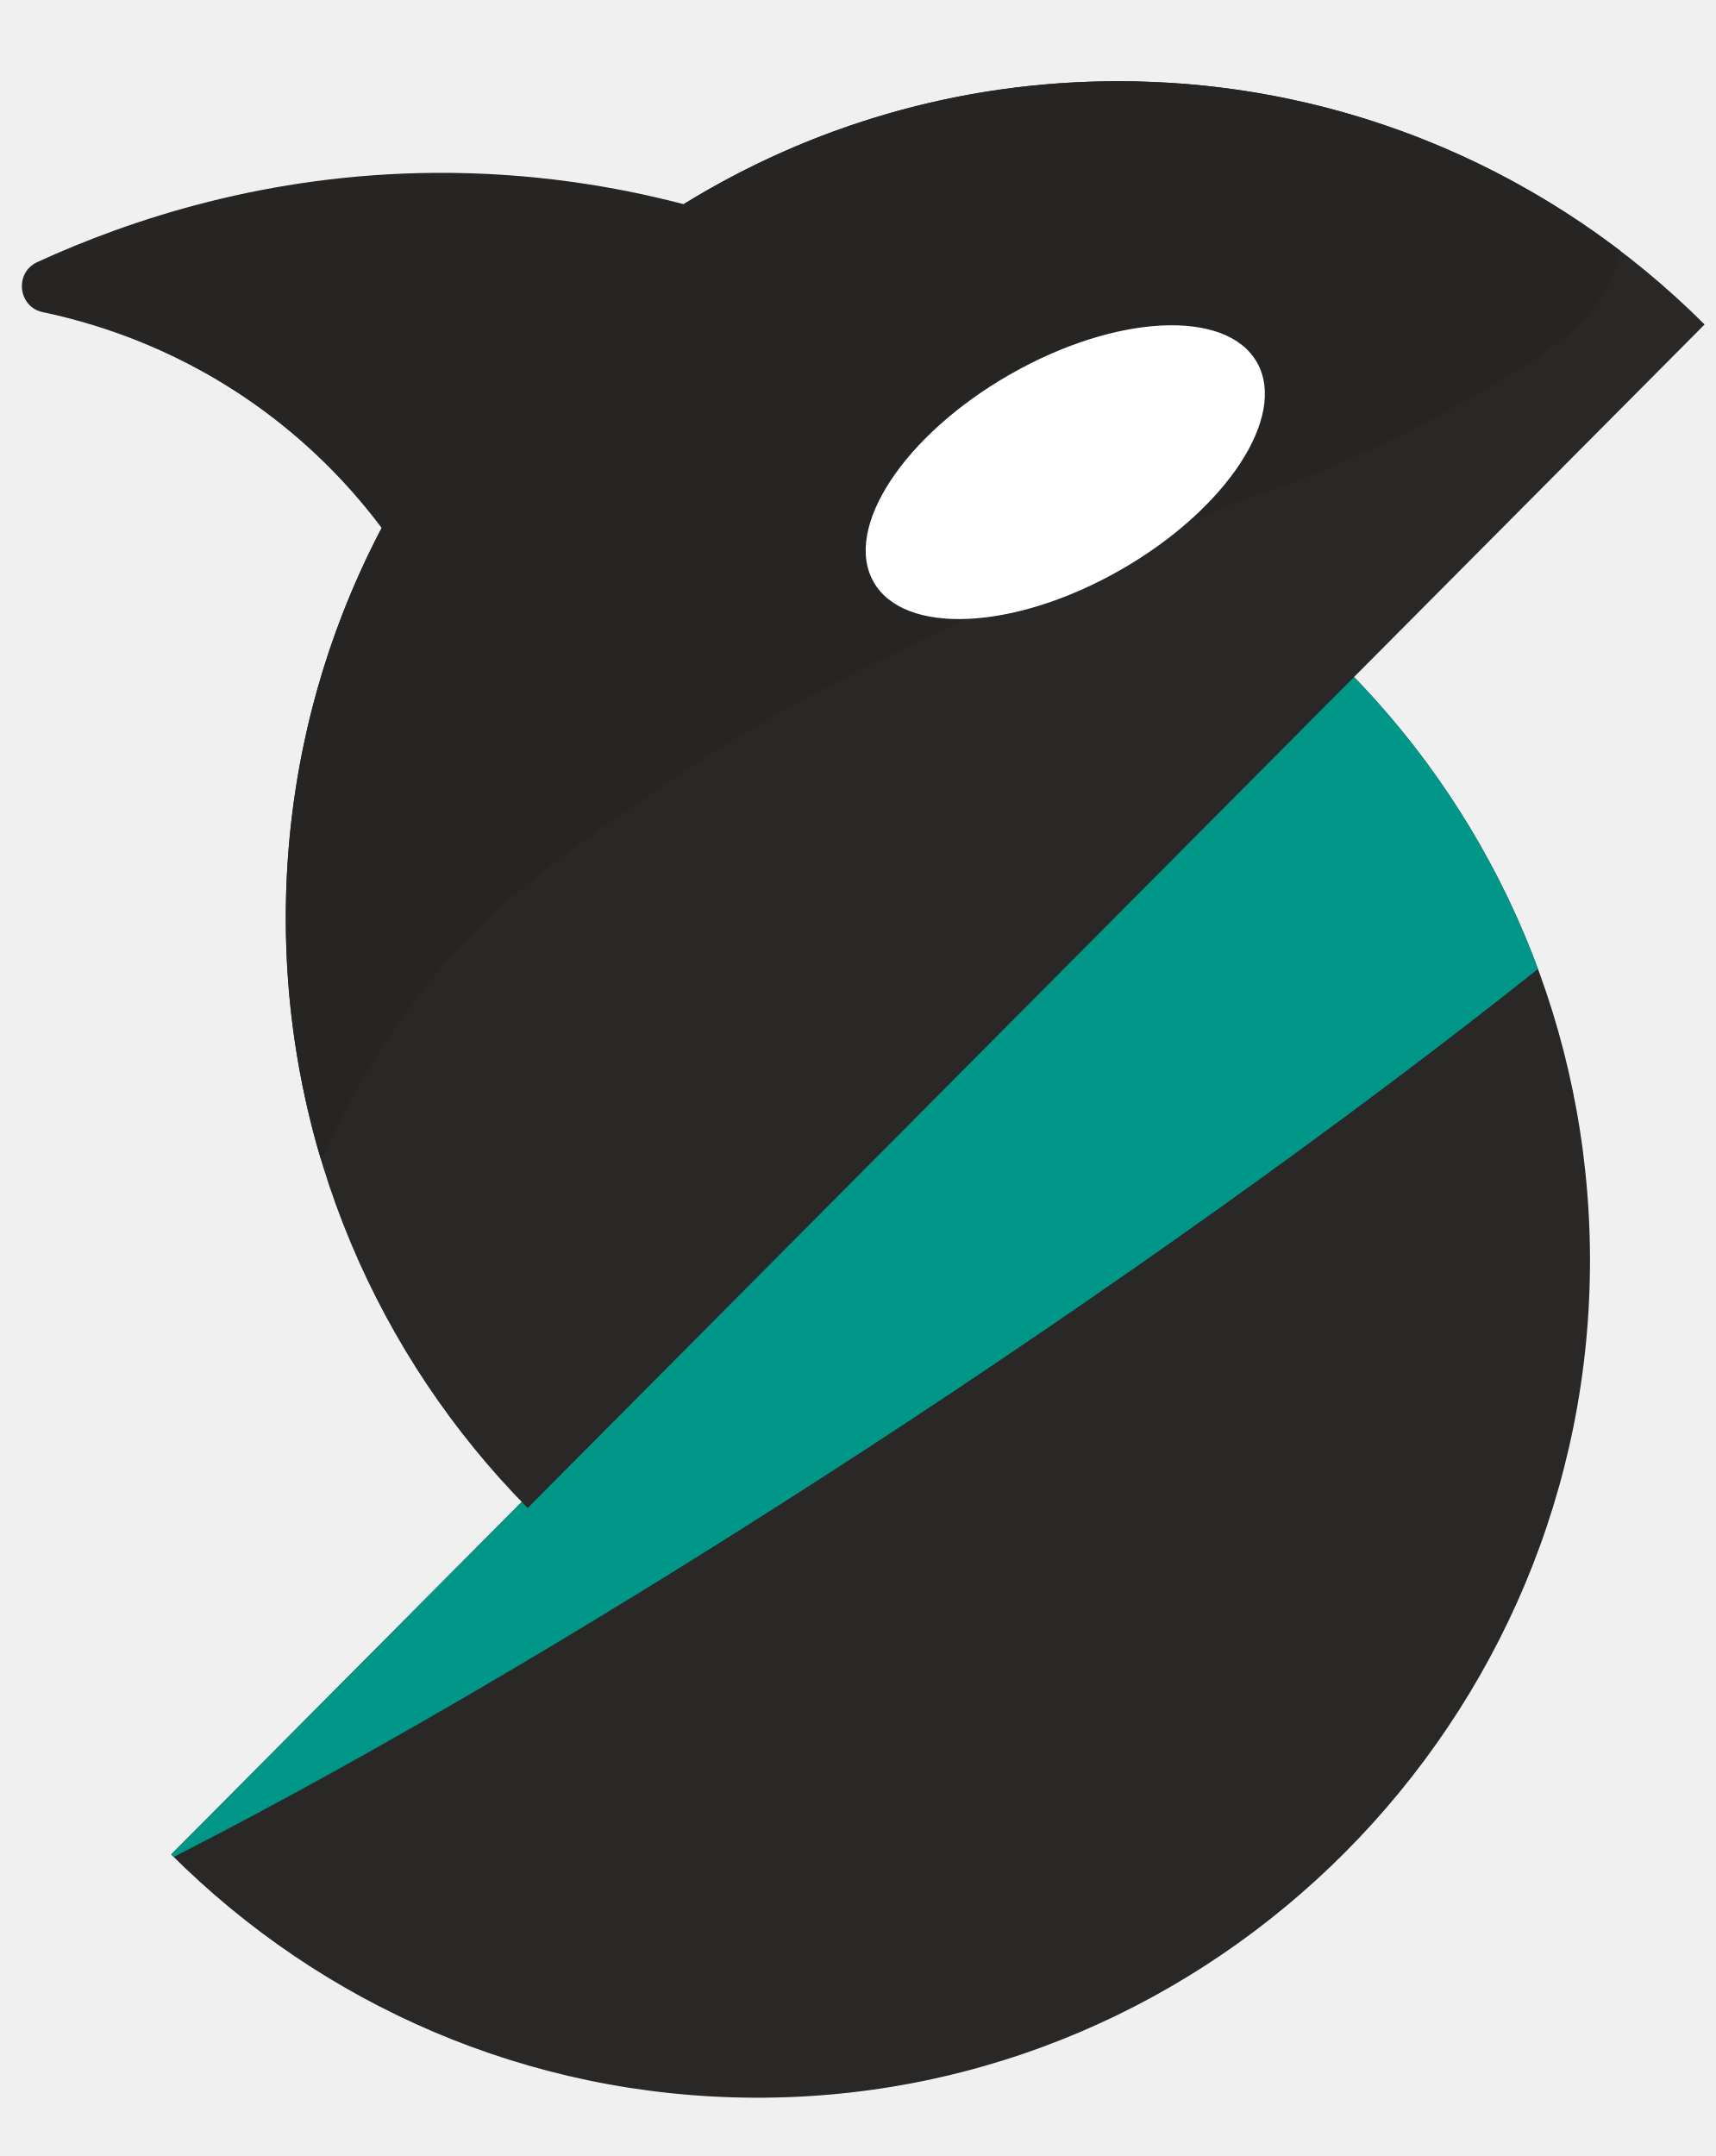
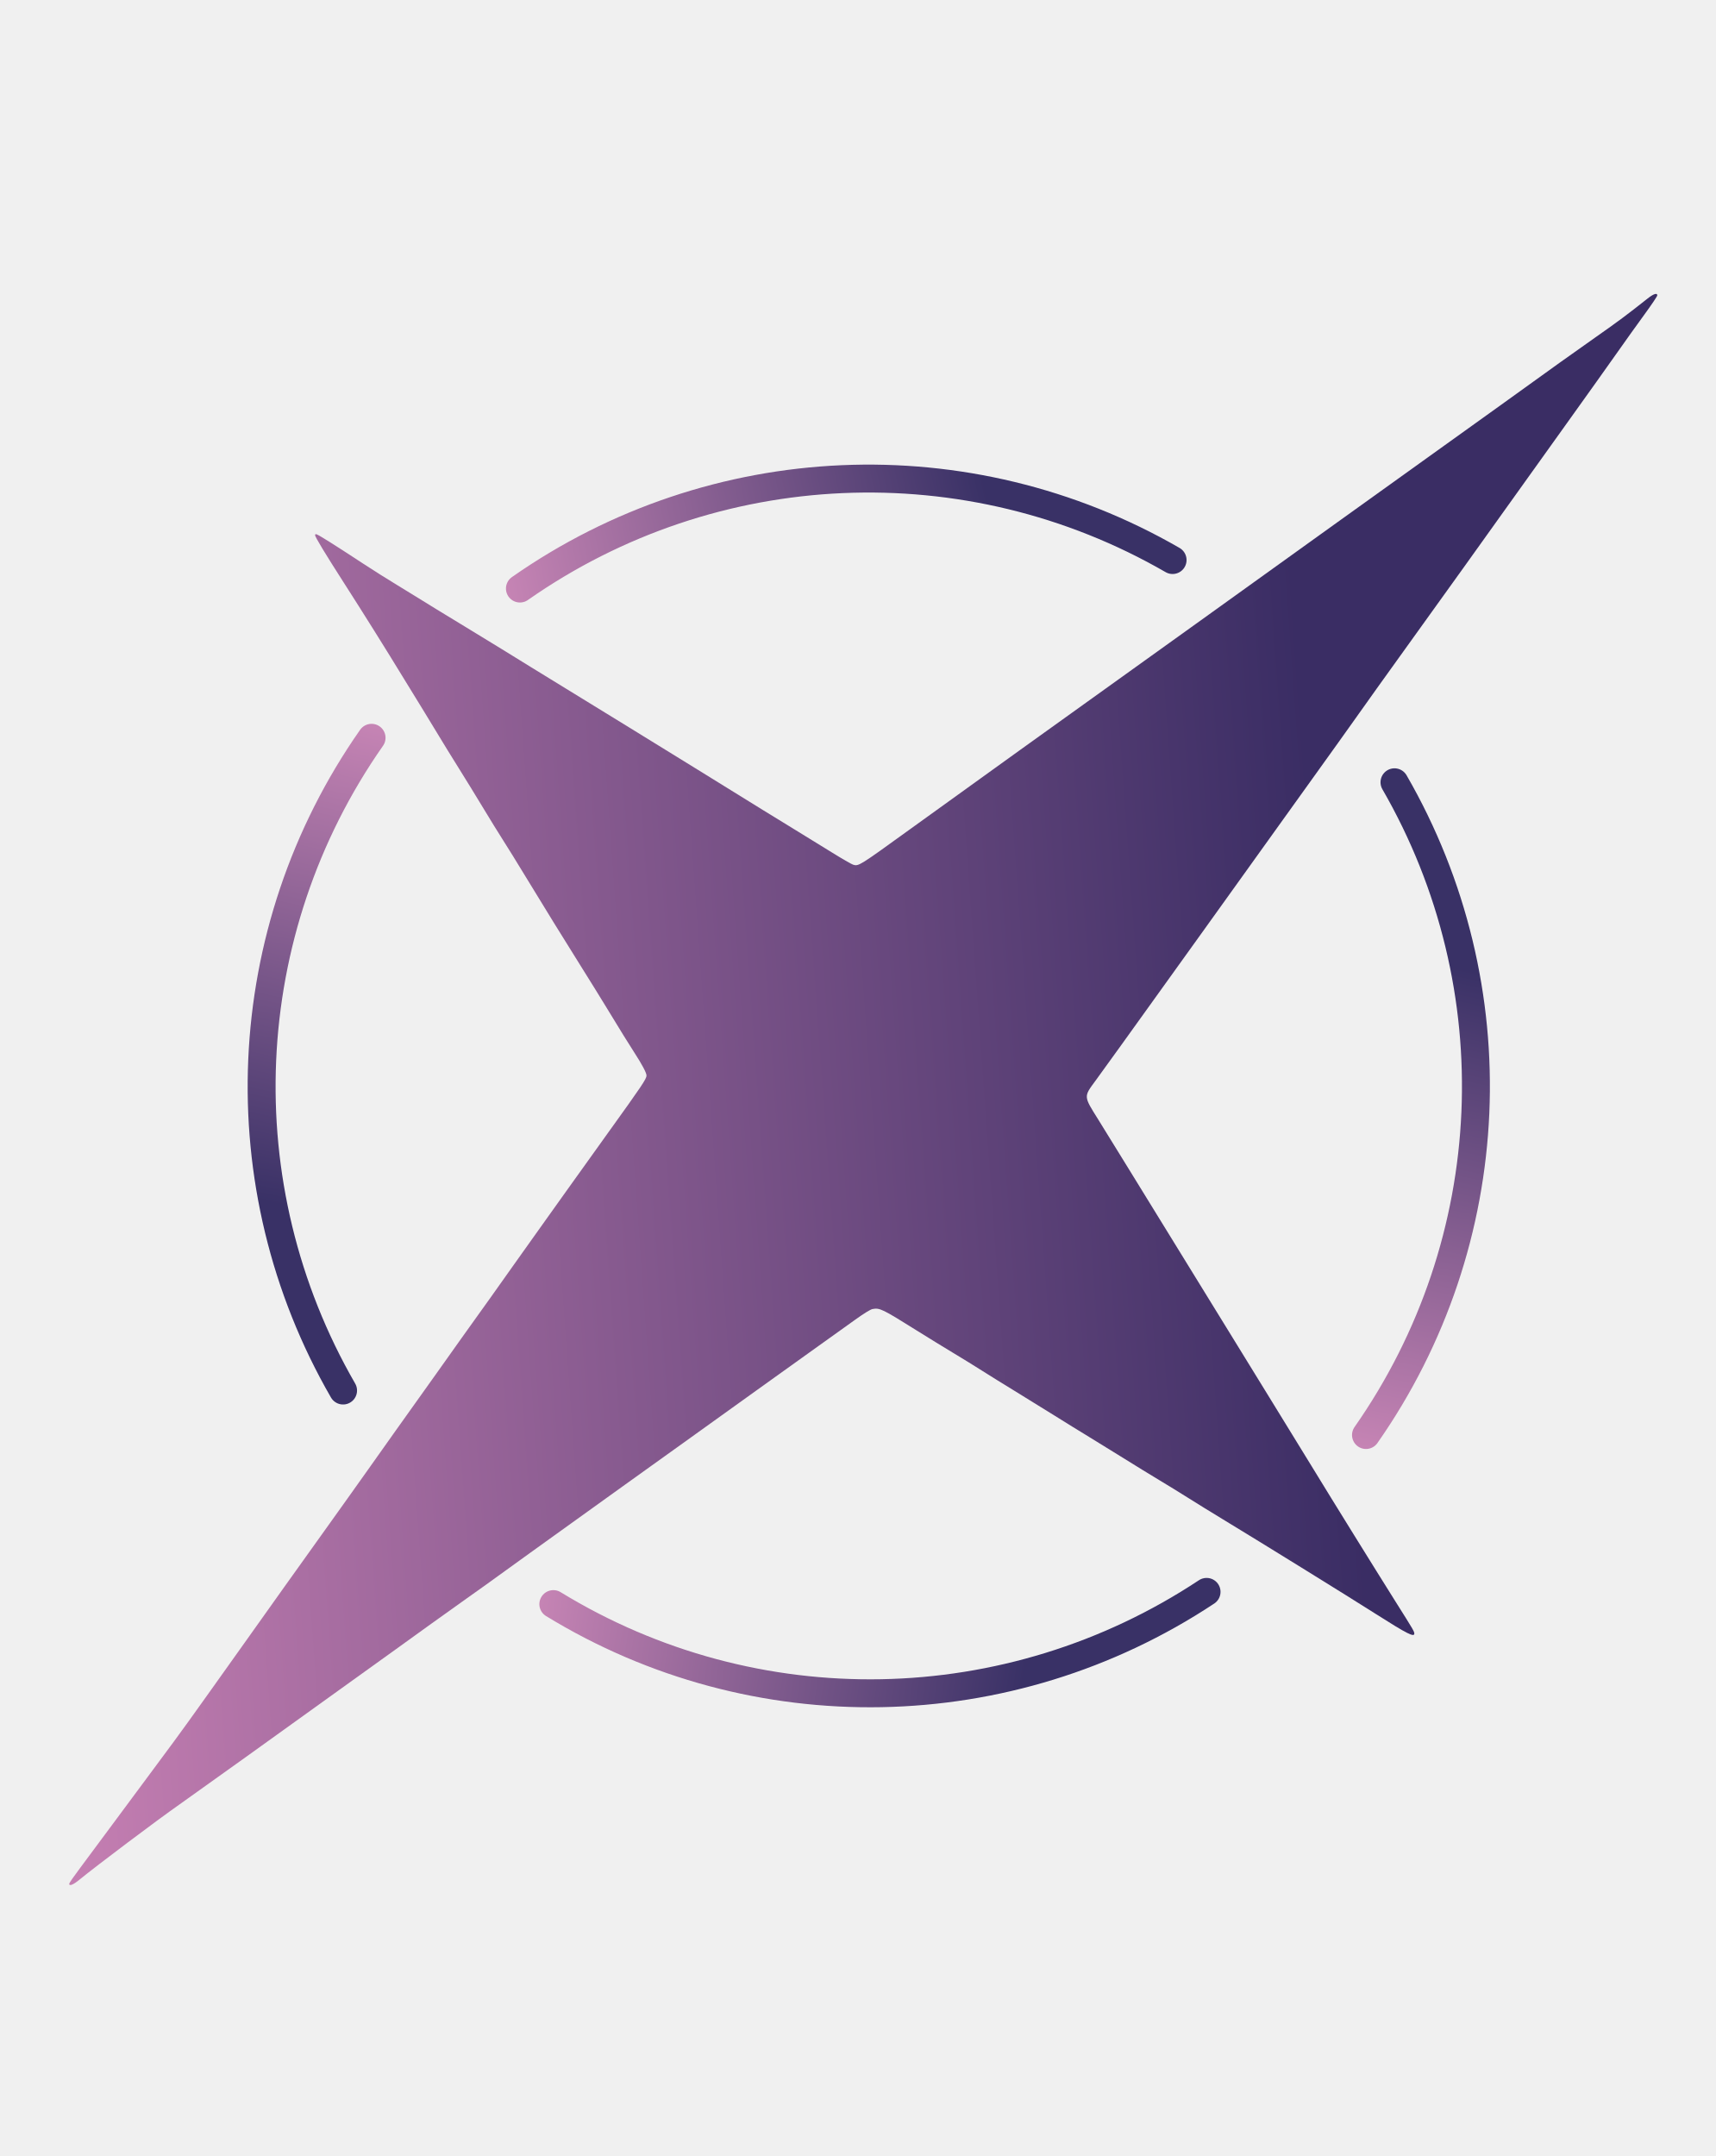
- <svg xmlns="http://www.w3.org/2000/svg" version="1.1" id="svg2" width="814.987" height="1023.993" viewBox="0 0 814.987 1023.993">
+ <svg xmlns="http://www.w3.org/2000/svg" xmlns:xlink="http://www.w3.org/1999/xlink" version="1.1" id="svg2" width="814.987" height="1023.993" viewBox="0 0 814.987 1023.993">
  <defs id="defs6">
    <clipPath clipPathUnits="userSpaceOnUse" id="clipPath16">
      <path d="M 0,792 H 612 V 0 H 0 Z" id="path14" />
    </clipPath>
+     <linearGradient xlink:href="#linearGradient22" id="linearGradient23" x1="132.628" y1="84.004" x2="32.046" y2="91.222" gradientUnits="userSpaceOnUse" gradientTransform="matrix(3.779528,0,0,3.779528,55.08825,125.9802)" />
+     <linearGradient id="linearGradient22">
+       <stop style="stop-color:#3a2d64;stop-opacity:1;" offset="0" id="stop22" />
+       <stop style="stop-color:#ce84b7;stop-opacity:1;" offset="1" id="stop23" />
+     </linearGradient>
+     <linearGradient xlink:href="#linearGradient13" id="linearGradient14" x1="141.892" y1="80.503" x2="134.536" y2="115.86" gradientUnits="userSpaceOnUse" gradientTransform="matrix(3.779528,0,0,3.779528,55.08825,125.9802)" />
+     <linearGradient id="linearGradient13">
+       <stop style="stop-color:#393166;stop-opacity:1;" offset="0" id="stop13" />
+       <stop style="stop-color:#c986b6;stop-opacity:1;" offset="1" id="stop14" />
+     </linearGradient>
+     <linearGradient xlink:href="#linearGradient13" id="linearGradient17" gradientUnits="userSpaceOnUse" x1="141.892" y1="80.503" x2="134.536" y2="115.86" gradientTransform="matrix(3.779528,0,0,3.779528,-809.1143,-799.6058)" />
+     <linearGradient xlink:href="#linearGradient13" id="linearGradient18" gradientUnits="userSpaceOnUse" gradientTransform="matrix(3.778662,0,0,3.780413,111.8502,-741.7778)" x1="141.892" y1="80.503" x2="134.536" y2="115.86" />
+     <linearGradient xlink:href="#linearGradient13" id="linearGradient19" gradientUnits="userSpaceOnUse" gradientTransform="matrix(3.779528,0,0,3.779528,-839.6417,-768.8368)" x1="141.892" y1="80.503" x2="134.536" y2="115.86" />
+     <rect x="711.681" y="516.976" width="3766.536" height="1779.201" id="rect2" />
  </defs>
  <g id="g8" transform="matrix(1.333333,0,0,-1.333333,1.3995581e-8,1055.996)">
-     <g id="g10" transform="translate(1.258952,16.06244)">
-       <g id="g12" clip-path="url(#clipPath16)">
-         <g id="g18" transform="translate(59.7287,115.3517)">
-           <path d="m 0,0 c 53.332,-53.285 126.698,-86.317 207.744,-86.646 164.049,-0.664 298.355,134.38 297.699,299.337 -0.324,81.496 -33.176,155.271 -86.17,208.899 z" style="fill:#292826;fill-opacity:1;fill-rule:nonzero;stroke:none" id="path20" />
-         </g>
-         <g id="g22" transform="translate(479.0017,536.9419)">
-           <path d="m 0,0 -419.273,-421.59 c 0.298,-0.298 0.606,-0.587 0.906,-0.884 146.894,74.925 348.023,206.579 486.003,316.297 C 52.756,-65.97 29.506,-29.859 0,0" style="fill:#009789;fill-opacity:1;fill-rule:nonzero;stroke:none" id="path24" />
-         </g>
-         <g id="g26" transform="translate(397.0372,747)">
-           <path d="m 0,0 c -163.742,0 -296.482,-133.473 -296.482,-298.121 0,-81.979 32.915,-156.223 86.172,-210.117 l 419.273,421.59 C 155.364,-33.096 81.529,0 0,0" style="fill:#292826;fill-opacity:1;fill-rule:nonzero;stroke:none" id="path28" />
-         </g>
-         <g id="g30" transform="translate(397.0372,747)">
-           <path d="m 0,0 c -56.714,0 -109.702,-16.022 -154.751,-43.796 -24.127,6.312 -54.061,11.37 -88.437,11.157 -59.938,-0.372 -108.713,-16.603 -141.822,-31.784 -8.218,-3.768 -6.898,-15.967 1.941,-17.829 21.801,-4.593 50.498,-14.324 78.883,-35.28 17.931,-13.238 31.574,-27.883 41.856,-41.597 -21.794,-41.504 -34.152,-88.793 -34.152,-138.992 0,-29.952 4.412,-58.865 12.586,-86.137 12.54,27.79 25.699,46.391 29.916,52.184 27.229,37.41 56.015,56.883 98.542,85.651 31.328,21.193 74.856,46.047 199.916,97.449 0,0 39.121,11.017 91.587,42.212 20.912,12.433 36.823,24.17 41.863,42.526 0.355,1.293 0.677,2.57 0.973,3.83 C 129.175,-22.506 67.208,0 0,0" style="fill:#262523;fill-opacity:1;fill-rule:nonzero;stroke:none" id="path32" />
-         </g>
-         <g id="g34" transform="translate(446.5563,646.8041)">
-           <path d="m 0,0 c 10.875,-19.229 -10.891,-52.305 -48.616,-73.879 -37.725,-21.573 -77.124,-23.474 -88,-4.245 -10.875,19.229 10.891,52.305 48.617,73.879 C -50.274,17.328 -10.875,19.229 0,0" style="fill:#ffffff;fill-opacity:1;fill-rule:nonzero;stroke:none" id="path36" />
-         </g>
-       </g>
+     <g id="g1" transform="matrix(1.30863,0,0,-1.30863,-255.9587,1010.632)">
+       <path style="display:inline;fill:url(#linearGradient23);stroke-width:3.78" d="m 214.43,679.834 c 0,-0.192 1.34,-2.127 2.978,-4.299 1.638,-2.173 5.239,-7.024 8.004,-10.782 2.764,-3.757 8.106,-10.961 11.871,-16.007 3.765,-5.047 8.112,-10.962 9.66,-13.145 1.548,-2.183 4.272,-5.993 6.053,-8.467 1.781,-2.474 6.529,-9.141 10.551,-14.817 4.022,-5.675 8.213,-11.569 9.315,-13.097 1.101,-1.528 3.484,-4.862 5.295,-7.408 1.811,-2.547 5.031,-7.051 7.155,-10.01 2.124,-2.959 4.577,-6.393 5.45,-7.632 0.873,-1.238 3.373,-4.755 5.556,-7.814 2.183,-3.059 5.338,-7.511 7.011,-9.893 1.673,-2.382 4.105,-5.791 5.404,-7.576 1.299,-1.785 3.782,-5.269 5.519,-7.743 1.737,-2.474 4.867,-6.879 6.955,-9.79 5.918,-8.246 10.504,-14.679 13.957,-19.579 1.743,-2.474 4.92,-6.939 7.059,-9.922 2.139,-2.983 5.493,-7.686 7.454,-10.451 1.96,-2.765 7.118,-9.968 11.463,-16.007 9.211,-12.805 10.452,-14.652 10.452,-15.553 0,-0.741 -1.2,-2.999 -3.406,-6.408 -1.583,-2.445 -3.307,-5.234 -7.771,-12.568 -1.595,-2.619 -4.361,-7.084 -6.148,-9.922 -4.21,-6.687 -11.441,-18.403 -16.004,-25.929 -1.985,-3.274 -4.563,-7.441 -5.731,-9.26 -1.167,-1.819 -3.591,-5.748 -5.387,-8.731 -1.795,-2.983 -4.831,-7.924 -6.746,-10.98 -1.915,-3.056 -4.297,-6.925 -5.293,-8.599 -0.997,-1.673 -3.027,-5.007 -4.511,-7.408 -1.484,-2.401 -3.751,-6.092 -5.037,-8.202 -4.778,-7.842 -11.198,-18.101 -16.393,-26.194 -5.015,-7.814 -7.797,-12.411 -7.797,-12.886 0,-0.264 0.149,-0.342 0.44,-0.231 0.808,0.31 5.023,2.967 12.789,8.061 2.547,1.671 6.595,4.223 8.996,5.671 2.401,1.449 5.497,3.35 6.879,4.225 1.382,0.875 6.085,3.754 10.451,6.397 4.366,2.643 9.426,5.733 11.245,6.867 1.819,1.134 5.45,3.375 8.07,4.981 18.773,11.512 37.253,22.878 45.376,27.908 17.302,10.715 20.957,12.97 25.929,16.001 2.983,1.818 7.686,4.713 10.451,6.432 2.765,1.719 5.395,3.239 5.844,3.377 1.488,0.457 1.604,0.385 15.058,-9.34 14.229,-10.286 45.703,-32.903 64.426,-46.295 5.021,-3.591 11.748,-8.416 14.949,-10.722 3.201,-2.306 11.238,-8.078 17.859,-12.826 6.621,-4.749 15.491,-11.119 19.712,-14.156 4.22,-3.037 15.174,-10.893 24.342,-17.458 9.168,-6.565 18.157,-13.01 19.976,-14.322 14.47,-10.435 19.557,-14.073 25.718,-18.396 6.31,-4.427 8.438,-6.011 14.261,-10.614 1.613,-1.275 2.618,-1.599 2.618,-0.842 0,0.228 -1.538,2.52 -3.418,5.093 -1.88,2.573 -5.362,7.444 -7.739,10.825 -2.377,3.38 -8.656,12.191 -13.955,19.579 -5.299,7.388 -12.691,17.719 -16.427,22.958 -6.217,8.718 -17.02,23.794 -20.288,28.31 -2.705,3.74 -13.479,18.743 -14.503,20.197 -0.581,0.825 -2.712,3.821 -4.736,6.659 -2.024,2.838 -4.654,6.529 -5.845,8.202 -1.191,1.673 -4.307,6.019 -6.924,9.657 -2.617,3.638 -6.588,9.174 -8.825,12.303 -7.064,9.883 -15.042,21.009 -21.439,29.898 -5.758,8.002 -8.304,11.546 -21.948,30.559 -2.82,3.929 -5.92,8.22 -6.891,9.535 -3.251,4.405 -3.269,4.151 0.75,10.565 1.097,1.751 4.812,7.768 8.255,13.37 11.012,17.919 23.243,37.785 27.124,44.053 2.072,3.347 7.311,11.86 11.641,18.918 4.33,7.058 9.269,15.094 10.974,17.859 1.705,2.765 4.152,6.753 5.439,8.864 1.286,2.11 4.102,6.664 6.258,10.119 2.156,3.456 4.856,7.801 6.001,9.657 1.145,1.856 3.546,5.696 5.337,8.534 4.708,7.462 5.015,7.986 5.015,8.546 0,1.076 -1.996,0.063 -10.37,-5.266 -7.59,-4.83 -31.439,-19.589 -41.753,-25.839 -3.129,-1.896 -7.415,-4.54 -9.525,-5.876 -2.11,-1.336 -5.503,-3.424 -7.541,-4.639 -2.037,-1.215 -6.978,-4.25 -10.98,-6.743 -4.002,-2.493 -8.348,-5.172 -9.657,-5.954 -1.31,-0.782 -4.941,-3.027 -8.07,-4.988 -3.129,-1.962 -8.07,-5.017 -10.98,-6.79 -2.91,-1.773 -6.817,-4.197 -8.682,-5.387 -1.865,-1.19 -5.436,-3.392 -7.938,-4.894 -2.501,-1.501 -6.988,-4.257 -9.971,-6.125 -9.42,-5.896 -10.058,-6.205 -12.036,-5.834 -0.57,0.107 -2.42,1.252 -4.829,2.989 -2.148,1.549 -6.524,4.68 -9.726,6.957 -3.201,2.278 -10.762,7.693 -16.801,12.035 -6.039,4.342 -14.076,10.109 -17.859,12.817 -13.434,9.615 -14.852,10.631 -17.992,12.895 -7.15,5.155 -20.464,14.719 -25.797,18.532 -3.129,2.237 -7.117,5.115 -8.864,6.396 -1.746,1.281 -5.675,4.091 -8.731,6.245 -3.056,2.154 -7.223,5.13 -9.26,6.613 -2.037,1.483 -6.443,4.657 -9.79,7.053 -3.347,2.396 -8.705,6.244 -11.906,8.551 -17.151,12.361 -43.703,31.396 -47.228,33.858 -5.743,4.01 -22.812,16.848 -27.019,20.32 -1.769,1.46 -2.879,1.912 -2.879,1.172 z" id="path1" />
+       <path style="display:inline;fill:none;fill-opacity:1;stroke:url(#linearGradient14);stroke-width:7.604;stroke-linecap:round;stroke-dasharray:none;stroke-dashoffset:0;stroke-opacity:1" id="path8-0-7" d="m 575.215,380.01 a 165.499,165.499 0 0 1 -7.757,177.676" />
+       <path style="display:inline;fill:none;fill-opacity:1;stroke:url(#linearGradient17);stroke-width:7.604;stroke-linecap:round;stroke-dasharray:none;stroke-dashoffset:0;stroke-opacity:1" id="path8-0-7-6" d="m -288.988,-545.576 a 165.499,165.499 0 0 1 -7.757,177.676" transform="scale(-1)" />
+       <path style="display:inline;fill:none;fill-opacity:1;stroke:url(#linearGradient18);stroke-width:7.604;stroke-linecap:round;stroke-dasharray:none;stroke-dashoffset:0;stroke-opacity:1" id="path8-0-7-6-2" d="m 631.857,-487.689 a 165.461,165.537 0 0 1 -7.756,177.717" transform="matrix(0.05905285,0.9982549,-0.9980599,0.06226118,0,0)" />
+       <path style="display:inline;fill:none;fill-opacity:1;stroke:url(#linearGradient19);stroke-width:7.604;stroke-linecap:round;stroke-dasharray:none;stroke-dashoffset:0;stroke-opacity:1" id="path8-0-7-6-2-7" d="m -319.515,-514.807 a 165.499,165.499 0 0 1 -7.757,177.676" transform="matrix(0,-1,-1,0,0,0)" />
    </g>
  </g>
</svg>
